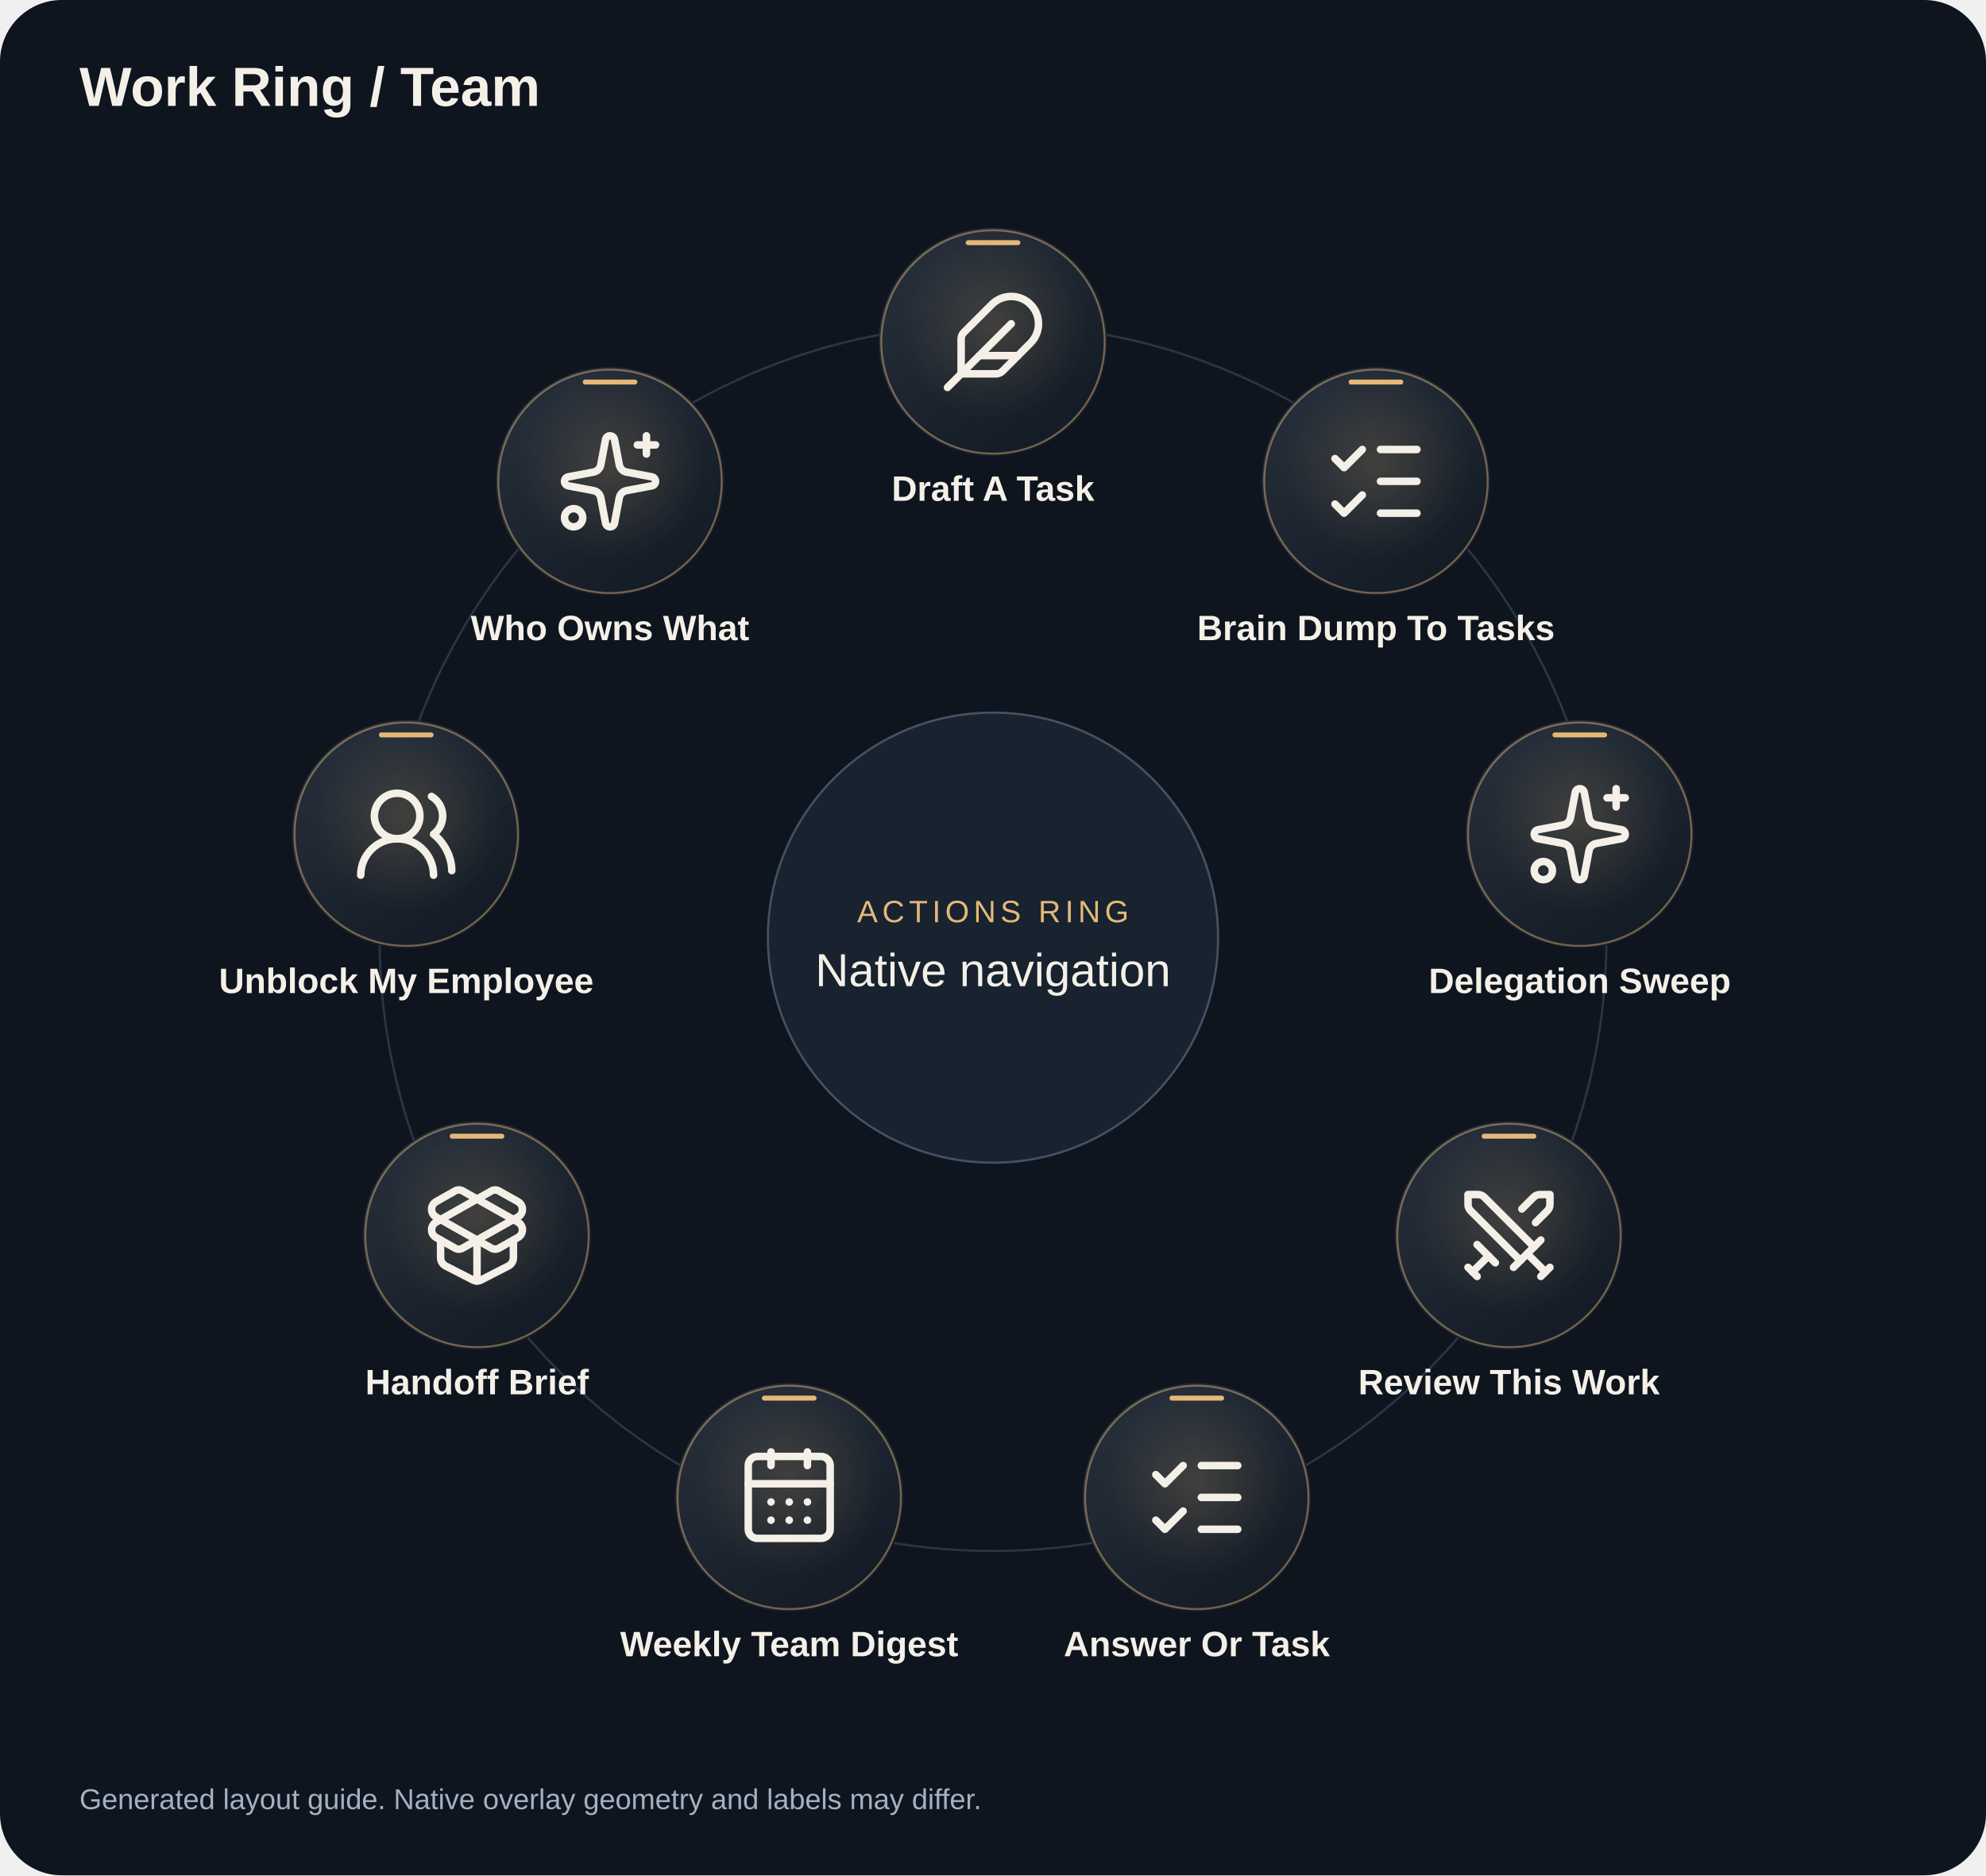
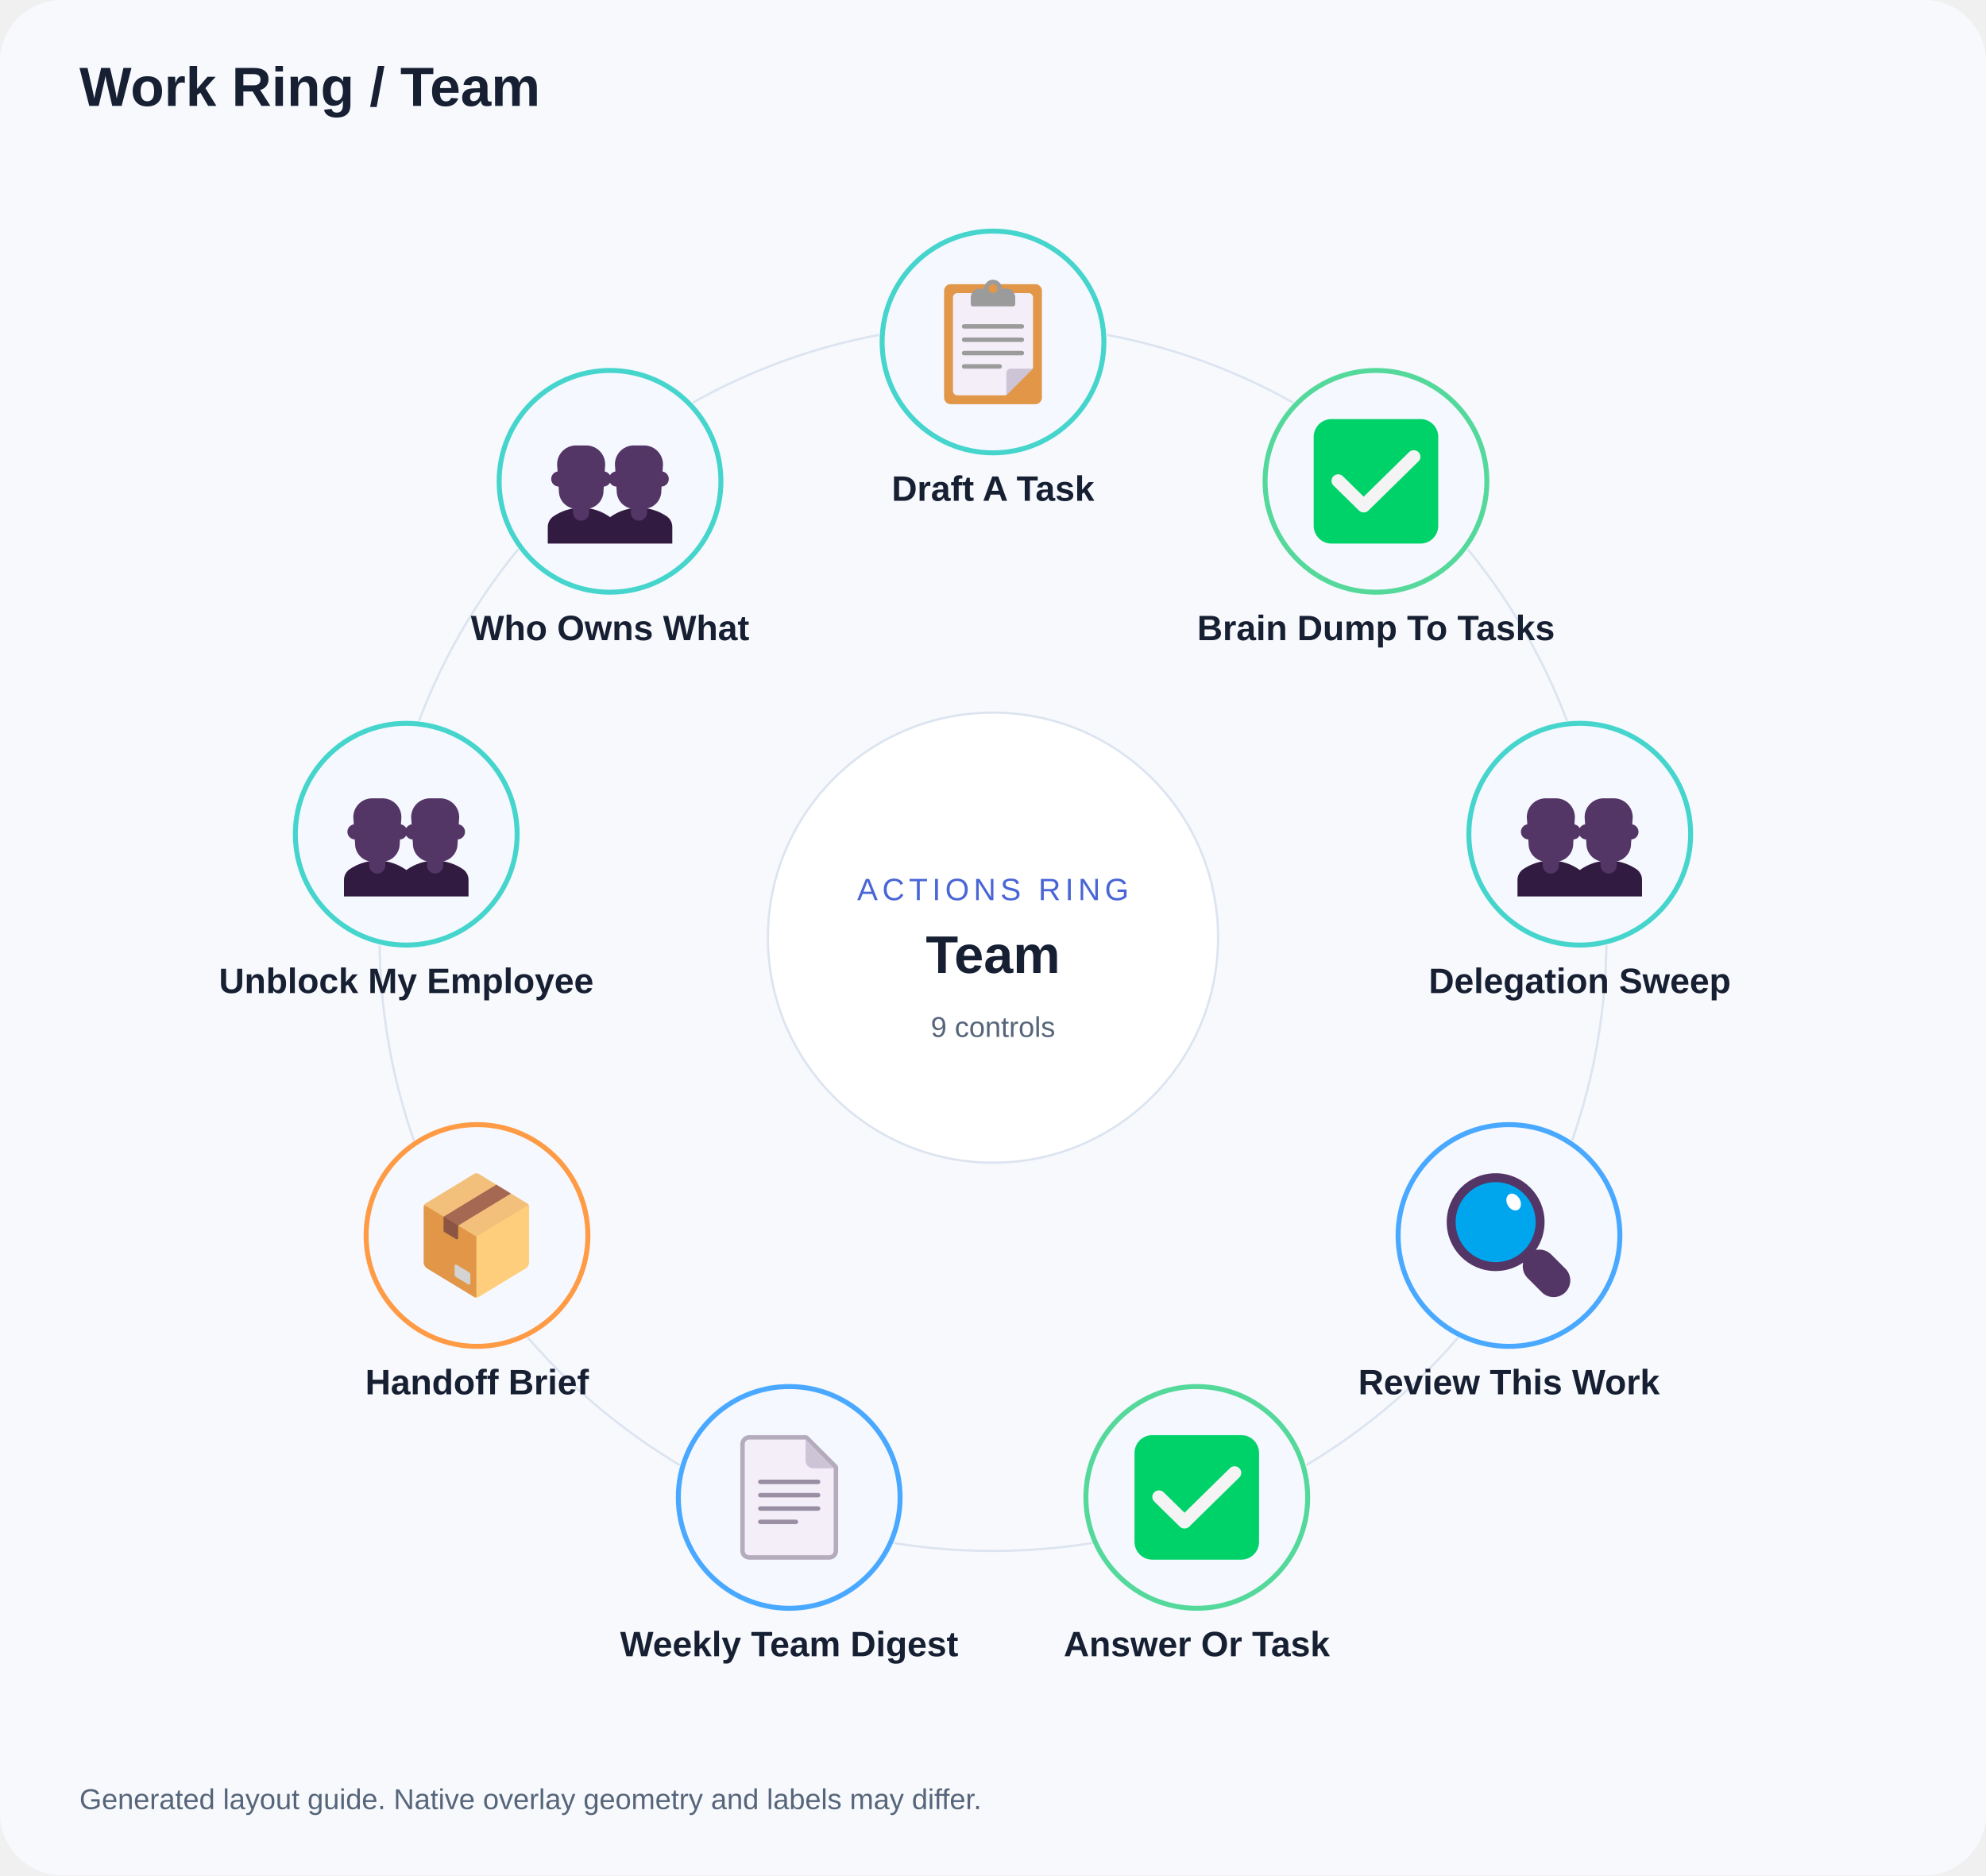
<svg xmlns="http://www.w3.org/2000/svg" width="900" height="850" viewBox="0 0 900 850">
-   <rect width="900" height="850" rx="28" fill="#0E151E" />
-   <text x="36" y="48" fill="#F4F0E8" font-family="Arial,sans-serif" font-size="25" font-weight="700">Work Ring / Team</text>
-   <circle cx="450" cy="425" r="278" fill="none" stroke="#293646" />
-   <circle cx="450" cy="425" r="102" fill="#18232F" stroke="#435163" />
-   <text x="450" y="418" text-anchor="middle" fill="#E5B879" font-family="Arial,sans-serif" font-size="14" letter-spacing="2">ACTIONS RING</text>
-   <text x="450" y="447" text-anchor="middle" fill="#F4F0E8" font-family="Arial,sans-serif" font-size="21">Native navigation</text>
+   <rect width="900" height="850" rx="28" fill="#F7F9FD" />
+   <text x="36" y="48" fill="#172033" font-family="Arial,sans-serif" font-size="25" font-weight="700">Work Ring / Team</text>
+   <circle cx="450" cy="425" r="278" fill="none" stroke="#DCE4F0" />
+   <circle cx="450" cy="425" r="102" fill="#FFFFFF" stroke="#DCE4F0" />
+   <text x="450" y="408" text-anchor="middle" fill="#4965D6" font-family="Arial,sans-serif" font-size="14" letter-spacing="2">ACTIONS RING</text>
+   <text x="450" y="441" text-anchor="middle" fill="#172033" font-family="Arial,sans-serif" font-size="24" font-weight="600">Team</text>
+   <text x="450" y="470" text-anchor="middle" fill="#56657A" font-family="Arial,sans-serif" font-size="13">9 controls</text>
  <g transform="translate(396.00,101.00)">
    <svg width="108" height="108" viewBox="0 0 144 144">
      <svg width="144" height="144" viewBox="0 0 144 144">
-         <defs>
-           <linearGradient id="bg4580456610" x2=".7" y2="1">
-             <stop stop-color="#28313D" />
-             <stop offset="1" stop-color="#131B25" />
-           </linearGradient>
-           <radialGradient id="light4580456610">
-             <stop stop-color="#E5B879" stop-opacity=".18" />
-             <stop offset="1" stop-color="#E5B879" stop-opacity="0" />
-           </radialGradient>
-         </defs>
-         <circle cx="72" cy="72" r="69" fill="url(#bg4580456610)" />
-         <g fill="none" stroke="#E5B879" stroke-opacity=".45" stroke-width="1.2">
-           <circle cx="72" cy="72" r="67.5" />
+         <circle cx="72" cy="72" r="69" fill="#F5F8FF" />
+         <circle cx="72" cy="72" r="67" fill="none" stroke="#45D5CC" stroke-width="3" />
+         <g transform="translate(29 29) scale(2.6875)">
+           <path d="M5 4.5C5 3.672 5.672 3 6.5 3H25.5C26.328 3 27 3.672 27 4.5V28.5C27 29.328 26.328 30 25.5 30H6.5C5.672 30 5 29.328 5 28.5V4.5Z" fill="#E19747" />
+           <path d="M25 6C25 5.448 24.552 5 24 5H8C7.448 5 7 5.448 7 6V27C7 27.552 7.448 28 8 28H18.586C18.733 28 18.876 27.968 19.007 27.907L19.328 27.124L19.96 23.038L24.417 22.255L24.906 22.008C24.968 21.877 25 21.733 25 21.586V6Z" fill="#F3EEF8" />
+           <path d="M24.91 22H20C19.448 22 19 22.448 19 23V27.91C19.108 27.861 19.207 27.793 19.293 27.707L24.707 22.293C24.793 22.207 24.861 22.108 24.91 22Z" fill="#CDC4D6" />
+           <path d="M18 4C18 2.895 17.105 2 16 2C14.895 2 14 2.895 14 4H13C11.895 4 11 4.895 11 6V7.5C11 7.776 11.224 8 11.5 8H20.5C20.776 8 21 7.776 21 7.5V6C21 4.895 20.105 4 19 4H18ZM17 4C17 4.552 16.552 5 16 5C15.448 5 15 4.552 15 4C15 3.448 15.448 3 16 3C16.552 3 17 3.448 17 4Z" fill="#9B9B9B" />
+           <path d="M9 12.5C9 12.224 9.224 12 9.5 12H22.5C22.776 12 23 12.224 23 12.5C23 12.776 22.776 13 22.5 13H9.5C9.224 13 9 12.776 9 12.5Z" fill="#9B9B9B" />
+           <path d="M9 15.5C9 15.224 9.224 15 9.5 15H22.5C22.776 15 23 15.224 23 15.5C23 15.776 22.776 16 22.5 16H9.5C9.224 16 9 15.776 9 15.5Z" fill="#9B9B9B" />
+           <path d="M9.5 18C9.224 18 9 18.224 9 18.5C9 18.776 9.224 19 9.5 19H22.5C22.776 19 23 18.776 23 18.5C23 18.224 22.776 18 22.5 18H9.5Z" fill="#9B9B9B" />
+           <path d="M9 21.5C9 21.224 9.224 21 9.5 21H17.5C17.776 21 18 21.224 18 21.5C18 21.776 17.776 22 17.5 22H9.5C9.224 22 9 21.776 9 21.5Z" fill="#9B9B9B" />
        </g>
-         <circle cx="72" cy="62" r="57" fill="url(#light4580456610)" />
-         <path d="M57 12h30" stroke="#E5B879" stroke-width="3" stroke-linecap="round" />
-         <g fill="#E5B879" opacity=".85" />
-         <svg x="39.0" y="39" width="66" height="66" viewBox="0 0 24 24" fill="none" stroke="#F4F0E8" stroke-width="1.65" stroke-linecap="round" stroke-linejoin="round">
-           <path d="M14.086 18.412A2 2 0 0112.67 19H5v-7.672a2 2 0 01.586-1.414L11.75 3.75a6 6 0 118.49 8.49z" />
-           <path d="M16 8 2 22" />
-           <path d="M17.488 15H9" />
-         </svg>
      </svg>
    </svg>
  </g>
-   <text x="450.00" y="227.00" text-anchor="middle" fill="#F4F0E8" font-family="Arial,sans-serif" font-size="16" font-weight="600">Draft A Task</text>
+   <text x="450.00" y="227.00" text-anchor="middle" fill="#172033" font-family="Arial,sans-serif" font-size="16" font-weight="600">Draft A Task</text>
  <g transform="translate(569.55,164.17)">
    <svg width="108" height="108" viewBox="0 0 144 144">
      <svg width="144" height="144" viewBox="0 0 144 144">
-         <defs>
-           <linearGradient id="bg287b5dd819" x2=".7" y2="1">
-             <stop stop-color="#28313D" />
-             <stop offset="1" stop-color="#131B25" />
-           </linearGradient>
-           <radialGradient id="light287b5dd819">
-             <stop stop-color="#E5B879" stop-opacity=".18" />
-             <stop offset="1" stop-color="#E5B879" stop-opacity="0" />
-           </radialGradient>
-         </defs>
-         <circle cx="72" cy="72" r="69" fill="url(#bg287b5dd819)" />
-         <g fill="none" stroke="#E5B879" stroke-opacity=".45" stroke-width="1.2">
-           <circle cx="72" cy="72" r="67.5" />
+         <circle cx="72" cy="72" r="69" fill="#F5F8FF" />
+         <circle cx="72" cy="72" r="67" fill="none" stroke="#55D99B" stroke-width="3" />
+         <g transform="translate(29 29) scale(2.6875)">
+           <path d="M2 6C2 3.791 3.791 2 6 2H26C28.209 2 30 3.791 30 6V26C30 28.209 28.209 30 26 30H6C3.791 30 2 28.209 2 26V6Z" fill="#00D26A" />
+           <path d="M13.242 23C12.859 23 12.476 22.857 12.183 22.569L6.439 16.928C5.854 16.354 5.854 15.422 6.439 14.848C7.023 14.274 7.972 14.274 8.557 14.848L13.242 19.449L23.443 9.431C24.028 8.856 24.977 8.856 25.561 9.431C26.146 10.005 26.146 10.937 25.561 11.511L14.301 22.569C14.009 22.857 13.625 23 13.242 23Z" fill="#F4F4F4" />
        </g>
-         <circle cx="72" cy="62" r="57" fill="url(#light287b5dd819)" />
-         <path d="M57 12h30" stroke="#E5B879" stroke-width="3" stroke-linecap="round" />
-         <g fill="#E5B879" opacity=".85" />
-         <svg x="39.0" y="39" width="66" height="66" viewBox="0 0 24 24" fill="none" stroke="#F4F0E8" stroke-width="1.65" stroke-linecap="round" stroke-linejoin="round">
-           <path d="M13 5h8" />
-           <path d="M13 12h8" />
-           <path d="M13 19h8" />
-           <path d="m3 17 2 2 4-4" />
-           <path d="m3 7 2 2 4-4" />
-         </svg>
      </svg>
    </svg>
  </g>
-   <text x="623.55" y="290.17" text-anchor="middle" fill="#F4F0E8" font-family="Arial,sans-serif" font-size="16" font-weight="600">Brain Dump To Tasks</text>
+   <text x="623.55" y="290.17" text-anchor="middle" fill="#172033" font-family="Arial,sans-serif" font-size="16" font-weight="600">Brain Dump To Tasks</text>
  <g transform="translate(661.90,324.11)">
    <svg width="108" height="108" viewBox="0 0 144 144">
      <svg width="144" height="144" viewBox="0 0 144 144">
-         <defs>
-           <linearGradient id="bga47c753449" x2=".7" y2="1">
-             <stop stop-color="#28313D" />
-             <stop offset="1" stop-color="#131B25" />
-           </linearGradient>
-           <radialGradient id="lighta47c753449">
-             <stop stop-color="#E5B879" stop-opacity=".18" />
-             <stop offset="1" stop-color="#E5B879" stop-opacity="0" />
-           </radialGradient>
-         </defs>
-         <circle cx="72" cy="72" r="69" fill="url(#bga47c753449)" />
-         <g fill="none" stroke="#E5B879" stroke-opacity=".45" stroke-width="1.2">
-           <circle cx="72" cy="72" r="67.5" />
+         <circle cx="72" cy="72" r="69" fill="#F5F8FF" />
+         <circle cx="72" cy="72" r="67" fill="none" stroke="#45D5CC" stroke-width="3" />
+         <g transform="translate(29 29) scale(2.6875)">
+           <path d="M15.84 23.93C15.9 23.975 15.958 24.022 16.014 24.071C16.07 24.022 16.129 23.975 16.19 23.93C18.046 22.638 20.254 21.945 22.515 21.945C24.777 21.945 26.984 22.638 28.84 23.93C29.205 24.205 29.5 24.561 29.702 24.971C29.904 25.381 30.006 25.833 30 26.29V30H2V26.32C1.995 25.856 2.1 25.397 2.307 24.982C2.514 24.566 2.817 24.206 3.19 23.93C5.046 22.638 7.254 21.945 9.515 21.945C11.777 21.945 13.984 22.638 15.84 23.93Z" fill="#321B41" />
+           <path d="M10.67 7.93H8.37C7.761 7.926 7.158 8.052 6.602 8.302C6.046 8.552 5.55 8.918 5.149 9.376C4.748 9.835 4.45 10.374 4.275 10.958C4.101 11.542 4.055 12.157 4.14 12.76L4.207 13.782C3.392 13.912 2.77 14.618 2.77 15.47C2.77 16.398 3.509 17.153 4.431 17.179L4.53 18.68C4.658 19.651 5.134 20.543 5.87 21.19C6.389 21.648 7.013 21.961 7.68 22.107V23.04C7.68 23.52 7.871 23.98 8.21 24.32C8.55 24.659 9.01 24.85 9.49 24.85C9.97 24.85 10.431 24.659 10.77 24.32C11.11 23.98 11.3 23.52 11.3 23.04V22.117C11.986 21.976 12.628 21.659 13.16 21.19C13.896 20.543 14.372 19.651 14.5 18.68L14.594 17.177C15.194 17.145 15.711 16.804 15.99 16.31C16.276 16.816 16.812 17.162 17.431 17.179L17.53 18.68C17.658 19.651 18.134 20.543 18.869 21.19C19.389 21.648 20.013 21.961 20.68 22.107V23.04C20.68 23.52 20.871 23.98 21.21 24.32C21.55 24.659 22.01 24.85 22.49 24.85C22.97 24.85 23.431 24.659 23.77 24.32C24.11 23.98 24.3 23.52 24.3 23.04V22.117C24.986 21.976 25.628 21.659 26.16 21.19C26.896 20.543 27.372 19.651 27.5 18.68L27.594 17.177C28.495 17.129 29.21 16.383 29.21 15.47C29.21 14.63 28.604 13.931 27.806 13.787L27.87 12.76C27.951 12.16 27.903 11.549 27.729 10.969C27.556 10.388 27.26 9.852 26.863 9.395C26.465 8.938 25.975 8.57 25.424 8.318C24.874 8.065 24.276 7.933 23.67 7.93H21.37C20.761 7.926 20.157 8.052 19.602 8.302C19.046 8.552 18.55 8.918 18.149 9.376C17.747 9.835 17.45 10.374 17.276 10.958C17.101 11.542 17.055 12.157 17.14 12.76L17.207 13.782C16.684 13.866 16.241 14.186 15.99 14.63C15.745 14.196 15.314 13.879 14.806 13.787L14.87 12.76C14.951 12.16 14.903 11.549 14.729 10.969C14.556 10.388 14.26 9.852 13.863 9.395C13.465 8.938 12.975 8.57 12.424 8.318C11.874 8.065 11.276 7.933 10.67 7.93Z" fill="#533566" />
        </g>
-         <circle cx="72" cy="62" r="57" fill="url(#lighta47c753449)" />
-         <path d="M57 12h30" stroke="#E5B879" stroke-width="3" stroke-linecap="round" />
-         <g fill="#E5B879" opacity=".85" />
-         <svg x="39.0" y="39" width="66" height="66" viewBox="0 0 24 24" fill="none" stroke="#F4F0E8" stroke-width="1.65" stroke-linecap="round" stroke-linejoin="round">
-           <path d="M11.017 2.814a1 1 0 0 1 1.966 0l1.051 5.558a2 2 0 0 0 1.594 1.594l5.558 1.051a1 1 0 0 1 0 1.966l-5.558 1.051a2 2 0 0 0-1.594 1.594l-1.051 5.558a1 1 0 0 1-1.966 0l-1.051-5.558a2 2 0 0 0-1.594-1.594l-5.558-1.051a1 1 0 0 1 0-1.966l5.558-1.051a2 2 0 0 0 1.594-1.594z" />
-           <path d="M20 2v4" />
-           <path d="M22 4h-4" />
-           <circle cx="4" cy="20" r="2" />
-         </svg>
      </svg>
    </svg>
  </g>
-   <text x="715.90" y="450.11" text-anchor="middle" fill="#F4F0E8" font-family="Arial,sans-serif" font-size="16" font-weight="600">Delegation Sweep</text>
+   <text x="715.90" y="450.11" text-anchor="middle" fill="#172033" font-family="Arial,sans-serif" font-size="16" font-weight="600">Delegation Sweep</text>
  <g transform="translate(629.83,506.00)">
    <svg width="108" height="108" viewBox="0 0 144 144">
      <svg width="144" height="144" viewBox="0 0 144 144">
-         <defs>
-           <linearGradient id="bg7780d265fd" x2=".7" y2="1">
-             <stop stop-color="#28313D" />
-             <stop offset="1" stop-color="#131B25" />
-           </linearGradient>
-           <radialGradient id="light7780d265fd">
-             <stop stop-color="#E5B879" stop-opacity=".18" />
-             <stop offset="1" stop-color="#E5B879" stop-opacity="0" />
-           </radialGradient>
-         </defs>
-         <circle cx="72" cy="72" r="69" fill="url(#bg7780d265fd)" />
-         <g fill="none" stroke="#E5B879" stroke-opacity=".45" stroke-width="1.2">
-           <circle cx="72" cy="72" r="67.5" />
+         <circle cx="72" cy="72" r="69" fill="#F5F8FF" />
+         <circle cx="72" cy="72" r="67" fill="none" stroke="#49A8FF" stroke-width="3" />
+         <g transform="translate(29 29) scale(2.6875)">
+           <path d="M3 13C3 18.523 7.477 23 13 23C18.523 23 23 18.523 23 13C23 7.477 18.523 3 13 3C7.477 3 3 7.477 3 13Z" fill="#00A6ED" />
+           <path d="M18.348 7.732C18.9 8.689 18.767 9.8 18.049 10.214C17.332 10.628 16.302 10.189 15.75 9.232C15.198 8.275 15.332 7.164 16.049 6.75C16.767 6.336 17.796 6.775 18.348 7.732Z" fill="white" />
+           <path d="M2 13C2 19.075 6.925 24 13 24C15.295 24 17.426 23.297 19.189 22.095C18.915 23.309 19.25 24.633 20.195 25.578L23.377 28.76C24.841 30.224 27.216 30.224 28.68 28.76C30.145 27.295 30.145 24.921 28.68 23.457L25.498 20.275C24.561 19.337 23.25 19 22.044 19.263C23.277 17.485 24 15.327 24 13C24 6.925 19.075 2 13 2C6.925 2 2 6.925 2 13ZM22 13C22 17.971 17.971 22 13 22C8.029 22 4 17.971 4 13C4 8.029 8.029 4 13 4C17.971 4 22 8.029 22 13Z" fill="#533566" />
        </g>
-         <circle cx="72" cy="62" r="57" fill="url(#light7780d265fd)" />
-         <path d="M57 12h30" stroke="#E5B879" stroke-width="3" stroke-linecap="round" />
-         <g fill="#E5B879" opacity=".85" />
-         <svg x="39.0" y="39" width="66" height="66" viewBox="0 0 24 24" fill="none" stroke="#F4F0E8" stroke-width="1.65" stroke-linecap="round" stroke-linejoin="round">
-           <path d="m13 19 6-6" />
-           <path d="M14.5 17.5 3.586 6.586A2 2 0 013 5.172V3h2.172a2 2 0 011.414.586L17.5 14.5" />
-           <path d="m14.828 6.172 2.586-2.586A2 2 0 0118.828 3H21v2.172a2 2 0 01-.586 1.414l-2.586 2.586" />
-           <path d="m16 16 4 4" />
-           <path d="m19 21 2-2" />
-           <path d="m5 14 4 4" />
-           <path d="m5 21-2-2" />
-           <path d="M7.5 16.5 4 20" />
-         </svg>
      </svg>
    </svg>
  </g>
-   <text x="683.83" y="632.00" text-anchor="middle" fill="#F4F0E8" font-family="Arial,sans-serif" font-size="16" font-weight="600">Review This Work</text>
+   <text x="683.83" y="632.00" text-anchor="middle" fill="#172033" font-family="Arial,sans-serif" font-size="16" font-weight="600">Review This Work</text>
  <g transform="translate(488.35,624.72)">
    <svg width="108" height="108" viewBox="0 0 144 144">
      <svg width="144" height="144" viewBox="0 0 144 144">
-         <defs>
-           <linearGradient id="bg287b5dd819" x2=".7" y2="1">
-             <stop stop-color="#28313D" />
-             <stop offset="1" stop-color="#131B25" />
-           </linearGradient>
-           <radialGradient id="light287b5dd819">
-             <stop stop-color="#E5B879" stop-opacity=".18" />
-             <stop offset="1" stop-color="#E5B879" stop-opacity="0" />
-           </radialGradient>
-         </defs>
-         <circle cx="72" cy="72" r="69" fill="url(#bg287b5dd819)" />
-         <g fill="none" stroke="#E5B879" stroke-opacity=".45" stroke-width="1.2">
-           <circle cx="72" cy="72" r="67.5" />
+         <circle cx="72" cy="72" r="69" fill="#F5F8FF" />
+         <circle cx="72" cy="72" r="67" fill="none" stroke="#55D99B" stroke-width="3" />
+         <g transform="translate(29 29) scale(2.6875)">
+           <path d="M2 6C2 3.791 3.791 2 6 2H26C28.209 2 30 3.791 30 6V26C30 28.209 28.209 30 26 30H6C3.791 30 2 28.209 2 26V6Z" fill="#00D26A" />
+           <path d="M13.242 23C12.859 23 12.476 22.857 12.183 22.569L6.439 16.928C5.854 16.354 5.854 15.422 6.439 14.848C7.023 14.274 7.972 14.274 8.557 14.848L13.242 19.449L23.443 9.431C24.028 8.856 24.977 8.856 25.561 9.431C26.146 10.005 26.146 10.937 25.561 11.511L14.301 22.569C14.009 22.857 13.625 23 13.242 23Z" fill="#F4F4F4" />
        </g>
-         <circle cx="72" cy="62" r="57" fill="url(#light287b5dd819)" />
-         <path d="M57 12h30" stroke="#E5B879" stroke-width="3" stroke-linecap="round" />
-         <g fill="#E5B879" opacity=".85" />
-         <svg x="39.0" y="39" width="66" height="66" viewBox="0 0 24 24" fill="none" stroke="#F4F0E8" stroke-width="1.65" stroke-linecap="round" stroke-linejoin="round">
-           <path d="M13 5h8" />
-           <path d="M13 12h8" />
-           <path d="M13 19h8" />
-           <path d="m3 17 2 2 4-4" />
-           <path d="m3 7 2 2 4-4" />
-         </svg>
      </svg>
    </svg>
  </g>
-   <text x="542.35" y="750.72" text-anchor="middle" fill="#F4F0E8" font-family="Arial,sans-serif" font-size="16" font-weight="600">Answer Or Task</text>
+   <text x="542.35" y="750.72" text-anchor="middle" fill="#172033" font-family="Arial,sans-serif" font-size="16" font-weight="600">Answer Or Task</text>
  <g transform="translate(303.65,624.72)">
    <svg width="108" height="108" viewBox="0 0 144 144">
      <svg width="144" height="144" viewBox="0 0 144 144">
-         <defs>
-           <linearGradient id="bg1b21955255" x2=".7" y2="1">
-             <stop stop-color="#28313D" />
-             <stop offset="1" stop-color="#131B25" />
-           </linearGradient>
-           <radialGradient id="light1b21955255">
-             <stop stop-color="#E5B879" stop-opacity=".18" />
-             <stop offset="1" stop-color="#E5B879" stop-opacity="0" />
-           </radialGradient>
-         </defs>
-         <circle cx="72" cy="72" r="69" fill="url(#bg1b21955255)" />
-         <g fill="none" stroke="#E5B879" stroke-opacity=".45" stroke-width="1.2">
-           <circle cx="72" cy="72" r="67.5" />
+         <circle cx="72" cy="72" r="69" fill="#F5F8FF" />
+         <circle cx="72" cy="72" r="67" fill="none" stroke="#49A8FF" stroke-width="3" />
+         <g transform="translate(29 29) scale(2.6875)">
+           <path d="M20.343 2.293C20.156 2.105 19.901 2 19.636 2H7C5.895 2 5 2.895 5 4V28C5 29.105 5.895 30 7 30H25C26.105 30 27 29.105 27 28V9.364C27 9.099 26.895 8.844 26.707 8.657L20.343 2.293Z" fill="#B4ACBC" />
+           <path d="M19.682 3L7 3C6.448 3 6 3.448 6 4V28C6 28.552 6.448 29 7 29L25 29C25.552 29 26 28.552 26 28V9.453L19.682 3Z" fill="#F3EEF8" />
+           <path d="M9.5 12H22.5C22.776 12 23 12.224 23 12.5C23 12.776 22.776 13 22.5 13H9.5C9.224 13 9 12.776 9 12.5C9 12.224 9.224 12 9.5 12ZM9.5 15C9.224 15 9 15.224 9 15.5C9 15.776 9.224 16 9.5 16H22.5C22.776 16 23 15.776 23 15.5C23 15.224 22.776 15 22.5 15H9.5ZM9 18.5C9 18.224 9.224 18 9.5 18H22.5C22.776 18 23 18.224 23 18.5C23 18.776 22.776 19 22.5 19H9.5C9.224 19 9 18.776 9 18.5ZM9.5 21C9.224 21 9 21.224 9 21.5C9 21.776 9.224 22 9.5 22H17.5C17.776 22 18 21.776 18 21.5C18 21.224 17.776 21 17.5 21H9.5Z" fill="#998EA4" />
+           <path d="M26 9.453H21.389C20.446 9.453 19.682 8.689 19.682 7.746V3L26 9.453Z" fill="#CDC4D6" />
        </g>
-         <circle cx="72" cy="62" r="57" fill="url(#light1b21955255)" />
-         <path d="M57 12h30" stroke="#E5B879" stroke-width="3" stroke-linecap="round" />
-         <g fill="#E5B879" opacity=".85" />
-         <svg x="39.0" y="39" width="66" height="66" viewBox="0 0 24 24" fill="none" stroke="#F4F0E8" stroke-width="1.65" stroke-linecap="round" stroke-linejoin="round">
-           <path d="M8 2v3" />
-           <path d="M16 2v3" />
-           <rect x="3" y="3" width="18" height="18" rx="2" />
-           <path d="M3 9h18" />
-           <path d="M8 13h.01" />
-           <path d="M12 13h.01" />
-           <path d="M16 13h.01" />
-           <path d="M8 17h.01" />
-           <path d="M12 17h.01" />
-           <path d="M16 17h.01" />
-         </svg>
      </svg>
    </svg>
  </g>
-   <text x="357.65" y="750.72" text-anchor="middle" fill="#F4F0E8" font-family="Arial,sans-serif" font-size="16" font-weight="600">Weekly Team Digest</text>
+   <text x="357.65" y="750.72" text-anchor="middle" fill="#172033" font-family="Arial,sans-serif" font-size="16" font-weight="600">Weekly Team Digest</text>
  <g transform="translate(162.17,506.00)">
    <svg width="108" height="108" viewBox="0 0 144 144">
      <svg width="144" height="144" viewBox="0 0 144 144">
-         <defs>
-           <linearGradient id="bg0644e6ca81" x2=".7" y2="1">
-             <stop stop-color="#28313D" />
-             <stop offset="1" stop-color="#131B25" />
-           </linearGradient>
-           <radialGradient id="light0644e6ca81">
-             <stop stop-color="#E5B879" stop-opacity=".18" />
-             <stop offset="1" stop-color="#E5B879" stop-opacity="0" />
-           </radialGradient>
-         </defs>
-         <circle cx="72" cy="72" r="69" fill="url(#bg0644e6ca81)" />
-         <g fill="none" stroke="#E5B879" stroke-opacity=".45" stroke-width="1.2">
-           <circle cx="72" cy="72" r="67.5" />
+         <circle cx="72" cy="72" r="69" fill="#F5F8FF" />
+         <circle cx="72" cy="72" r="67" fill="none" stroke="#FF9B45" stroke-width="3" />
+         <g transform="translate(29 29) scale(2.6875)">
+           <path d="M15.35 2.143C15.67 1.952 16.06 1.952 16.37 2.143L27.29 8.783C27.55 8.943 27.71 9.232 27.71 9.533L15.86 17.5L4 9.632V9.533C4 9.232 4.16 8.943 4.42 8.793L15.35 2.143Z" fill="#F3C07B" />
+           <path d="M15.856 16.246L27.216 9.346C27.266 9.317 27.323 9.301 27.381 9.3C27.439 9.299 27.496 9.314 27.546 9.343C27.597 9.372 27.639 9.413 27.668 9.463C27.697 9.513 27.712 9.57 27.712 9.628V21.968C27.712 22.265 27.636 22.558 27.491 22.817C27.345 23.076 27.136 23.293 26.882 23.448L16.242 29.908C16.215 29.923 16.186 29.933 16.155 29.938C16.128 29.946 16.1 29.95 16.072 29.949C15.959 29.981 15.84 29.99 15.723 29.976C15.606 29.962 15.493 29.924 15.39 29.866H15.396L13 19L15.856 16.246Z" fill="#FFCE7C" />
+           <path d="M15.86 29.622V16.252L4.51 9.352C4.28 9.212 4 9.372 4 9.632V21.972C4 22.582 4.32 23.142 4.83 23.452L15.4 29.872C15.6 30.002 15.86 29.852 15.86 29.622Z" fill="#E19747" />
+           <path d="M14.5 26.782V24.822C14.5 24.592 14.38 24.382 14.19 24.262L11.39 22.572C11.2 22.462 10.96 22.592 10.96 22.812V24.772C10.96 25.002 11.08 25.212 11.27 25.332L14.07 27.022C14.26 27.132 14.5 27.002 14.5 26.782Z" fill="#D3D3D3" />
+           <path d="M11.76 16.552V13.762V11.993L8.48 11.773V14.932C8.48 15.033 8.53 15.133 8.62 15.193L11.3 16.823C11.5 16.933 11.76 16.793 11.76 16.552Z" fill="#8C5543" />
+           <path d="M20.34 4.562L8.48 11.773L11.76 13.773L23.62 6.572L20.34 4.562Z" fill="#A56953" />
        </g>
-         <circle cx="72" cy="62" r="57" fill="url(#light0644e6ca81)" />
-         <path d="M57 12h30" stroke="#E5B879" stroke-width="3" stroke-linecap="round" />
-         <g fill="#E5B879" opacity=".85" />
-         <svg x="39.0" y="39" width="66" height="66" viewBox="0 0 24 24" fill="none" stroke="#F4F0E8" stroke-width="1.65" stroke-linecap="round" stroke-linejoin="round">
-           <path d="M12 22v-9" />
-           <path d="M15.17 2.21a1.67 1.67 0 0 1 1.63 0L21 4.57a1.93 1.93 0 0 1 0 3.36L8.82 14.79a1.655 1.655 0 0 1-1.64 0L3 12.43a1.93 1.93 0 0 1 0-3.36z" />
-           <path d="M20 13v3.87a2.06 2.06 0 0 1-1.11 1.83l-6 3.08a1.93 1.93 0 0 1-1.78 0l-6-3.08A2.06 2.06 0 0 1 4 16.87V13" />
-           <path d="M21 12.43a1.93 1.93 0 0 0 0-3.36L8.83 2.2a1.64 1.64 0 0 0-1.63 0L3 4.57a1.93 1.93 0 0 0 0 3.36l12.18 6.86a1.636 1.636 0 0 0 1.63 0z" />
-         </svg>
      </svg>
    </svg>
  </g>
-   <text x="216.17" y="632.00" text-anchor="middle" fill="#F4F0E8" font-family="Arial,sans-serif" font-size="16" font-weight="600">Handoff Brief</text>
+   <text x="216.17" y="632.00" text-anchor="middle" fill="#172033" font-family="Arial,sans-serif" font-size="16" font-weight="600">Handoff Brief</text>
  <g transform="translate(130.10,324.11)">
    <svg width="108" height="108" viewBox="0 0 144 144">
      <svg width="144" height="144" viewBox="0 0 144 144">
-         <defs>
-           <linearGradient id="bg99fc10e545" x2=".7" y2="1">
-             <stop stop-color="#28313D" />
-             <stop offset="1" stop-color="#131B25" />
-           </linearGradient>
-           <radialGradient id="light99fc10e545">
-             <stop stop-color="#E5B879" stop-opacity=".18" />
-             <stop offset="1" stop-color="#E5B879" stop-opacity="0" />
-           </radialGradient>
-         </defs>
-         <circle cx="72" cy="72" r="69" fill="url(#bg99fc10e545)" />
-         <g fill="none" stroke="#E5B879" stroke-opacity=".45" stroke-width="1.2">
-           <circle cx="72" cy="72" r="67.5" />
+         <circle cx="72" cy="72" r="69" fill="#F5F8FF" />
+         <circle cx="72" cy="72" r="67" fill="none" stroke="#45D5CC" stroke-width="3" />
+         <g transform="translate(29 29) scale(2.6875)">
+           <path d="M15.84 23.93C15.9 23.975 15.958 24.022 16.014 24.071C16.07 24.022 16.129 23.975 16.19 23.93C18.046 22.638 20.254 21.945 22.515 21.945C24.777 21.945 26.984 22.638 28.84 23.93C29.205 24.205 29.5 24.561 29.702 24.971C29.904 25.381 30.006 25.833 30 26.29V30H2V26.32C1.995 25.856 2.1 25.397 2.307 24.982C2.514 24.566 2.817 24.206 3.19 23.93C5.046 22.638 7.254 21.945 9.515 21.945C11.777 21.945 13.984 22.638 15.84 23.93Z" fill="#321B41" />
+           <path d="M10.67 7.93H8.37C7.761 7.926 7.158 8.052 6.602 8.302C6.046 8.552 5.55 8.918 5.149 9.376C4.748 9.835 4.45 10.374 4.275 10.958C4.101 11.542 4.055 12.157 4.14 12.76L4.207 13.782C3.392 13.912 2.77 14.618 2.77 15.47C2.77 16.398 3.509 17.153 4.431 17.179L4.53 18.68C4.658 19.651 5.134 20.543 5.87 21.19C6.389 21.648 7.013 21.961 7.68 22.107V23.04C7.68 23.52 7.871 23.98 8.21 24.32C8.55 24.659 9.01 24.85 9.49 24.85C9.97 24.85 10.431 24.659 10.77 24.32C11.11 23.98 11.3 23.52 11.3 23.04V22.117C11.986 21.976 12.628 21.659 13.16 21.19C13.896 20.543 14.372 19.651 14.5 18.68L14.594 17.177C15.194 17.145 15.711 16.804 15.99 16.31C16.276 16.816 16.812 17.162 17.431 17.179L17.53 18.68C17.658 19.651 18.134 20.543 18.869 21.19C19.389 21.648 20.013 21.961 20.68 22.107V23.04C20.68 23.52 20.871 23.98 21.21 24.32C21.55 24.659 22.01 24.85 22.49 24.85C22.97 24.85 23.431 24.659 23.77 24.32C24.11 23.98 24.3 23.52 24.3 23.04V22.117C24.986 21.976 25.628 21.659 26.16 21.19C26.896 20.543 27.372 19.651 27.5 18.68L27.594 17.177C28.495 17.129 29.21 16.383 29.21 15.47C29.21 14.63 28.604 13.931 27.806 13.787L27.87 12.76C27.951 12.16 27.903 11.549 27.729 10.969C27.556 10.388 27.26 9.852 26.863 9.395C26.465 8.938 25.975 8.57 25.424 8.318C24.874 8.065 24.276 7.933 23.67 7.93H21.37C20.761 7.926 20.157 8.052 19.602 8.302C19.046 8.552 18.55 8.918 18.149 9.376C17.747 9.835 17.45 10.374 17.276 10.958C17.101 11.542 17.055 12.157 17.14 12.76L17.207 13.782C16.684 13.866 16.241 14.186 15.99 14.63C15.745 14.196 15.314 13.879 14.806 13.787L14.87 12.76C14.951 12.16 14.903 11.549 14.729 10.969C14.556 10.388 14.26 9.852 13.863 9.395C13.465 8.938 12.975 8.57 12.424 8.318C11.874 8.065 11.276 7.933 10.67 7.93Z" fill="#533566" />
        </g>
-         <circle cx="72" cy="62" r="57" fill="url(#light99fc10e545)" />
-         <path d="M57 12h30" stroke="#E5B879" stroke-width="3" stroke-linecap="round" />
-         <g fill="#E5B879" opacity=".85" />
-         <svg x="39.0" y="39" width="66" height="66" viewBox="0 0 24 24" fill="none" stroke="#F4F0E8" stroke-width="1.65" stroke-linecap="round" stroke-linejoin="round">
-           <path d="M18 21a8 8 0 0 0-16 0" />
-           <circle cx="10" cy="8" r="5" />
-           <path d="M22 20c0-3.37-2-6.5-4-8a5 5 0 0 0-.45-8.3" />
-         </svg>
      </svg>
    </svg>
  </g>
-   <text x="184.10" y="450.11" text-anchor="middle" fill="#F4F0E8" font-family="Arial,sans-serif" font-size="16" font-weight="600">Unblock My Employee</text>
+   <text x="184.10" y="450.11" text-anchor="middle" fill="#172033" font-family="Arial,sans-serif" font-size="16" font-weight="600">Unblock My Employee</text>
  <g transform="translate(222.45,164.17)">
    <svg width="108" height="108" viewBox="0 0 144 144">
      <svg width="144" height="144" viewBox="0 0 144 144">
-         <defs>
-           <linearGradient id="bga47c753449" x2=".7" y2="1">
-             <stop stop-color="#28313D" />
-             <stop offset="1" stop-color="#131B25" />
-           </linearGradient>
-           <radialGradient id="lighta47c753449">
-             <stop stop-color="#E5B879" stop-opacity=".18" />
-             <stop offset="1" stop-color="#E5B879" stop-opacity="0" />
-           </radialGradient>
-         </defs>
-         <circle cx="72" cy="72" r="69" fill="url(#bga47c753449)" />
-         <g fill="none" stroke="#E5B879" stroke-opacity=".45" stroke-width="1.2">
-           <circle cx="72" cy="72" r="67.5" />
+         <circle cx="72" cy="72" r="69" fill="#F5F8FF" />
+         <circle cx="72" cy="72" r="67" fill="none" stroke="#45D5CC" stroke-width="3" />
+         <g transform="translate(29 29) scale(2.6875)">
+           <path d="M15.84 23.93C15.9 23.975 15.958 24.022 16.014 24.071C16.07 24.022 16.129 23.975 16.19 23.93C18.046 22.638 20.254 21.945 22.515 21.945C24.777 21.945 26.984 22.638 28.84 23.93C29.205 24.205 29.5 24.561 29.702 24.971C29.904 25.381 30.006 25.833 30 26.29V30H2V26.32C1.995 25.856 2.1 25.397 2.307 24.982C2.514 24.566 2.817 24.206 3.19 23.93C5.046 22.638 7.254 21.945 9.515 21.945C11.777 21.945 13.984 22.638 15.84 23.93Z" fill="#321B41" />
+           <path d="M10.67 7.93H8.37C7.761 7.926 7.158 8.052 6.602 8.302C6.046 8.552 5.55 8.918 5.149 9.376C4.748 9.835 4.45 10.374 4.275 10.958C4.101 11.542 4.055 12.157 4.14 12.76L4.207 13.782C3.392 13.912 2.77 14.618 2.77 15.47C2.77 16.398 3.509 17.153 4.431 17.179L4.53 18.68C4.658 19.651 5.134 20.543 5.87 21.19C6.389 21.648 7.013 21.961 7.68 22.107V23.04C7.68 23.52 7.871 23.98 8.21 24.32C8.55 24.659 9.01 24.85 9.49 24.85C9.97 24.85 10.431 24.659 10.77 24.32C11.11 23.98 11.3 23.52 11.3 23.04V22.117C11.986 21.976 12.628 21.659 13.16 21.19C13.896 20.543 14.372 19.651 14.5 18.68L14.594 17.177C15.194 17.145 15.711 16.804 15.99 16.31C16.276 16.816 16.812 17.162 17.431 17.179L17.53 18.68C17.658 19.651 18.134 20.543 18.869 21.19C19.389 21.648 20.013 21.961 20.68 22.107V23.04C20.68 23.52 20.871 23.98 21.21 24.32C21.55 24.659 22.01 24.85 22.49 24.85C22.97 24.85 23.431 24.659 23.77 24.32C24.11 23.98 24.3 23.52 24.3 23.04V22.117C24.986 21.976 25.628 21.659 26.16 21.19C26.896 20.543 27.372 19.651 27.5 18.68L27.594 17.177C28.495 17.129 29.21 16.383 29.21 15.47C29.21 14.63 28.604 13.931 27.806 13.787L27.87 12.76C27.951 12.16 27.903 11.549 27.729 10.969C27.556 10.388 27.26 9.852 26.863 9.395C26.465 8.938 25.975 8.57 25.424 8.318C24.874 8.065 24.276 7.933 23.67 7.93H21.37C20.761 7.926 20.157 8.052 19.602 8.302C19.046 8.552 18.55 8.918 18.149 9.376C17.747 9.835 17.45 10.374 17.276 10.958C17.101 11.542 17.055 12.157 17.14 12.76L17.207 13.782C16.684 13.866 16.241 14.186 15.99 14.63C15.745 14.196 15.314 13.879 14.806 13.787L14.87 12.76C14.951 12.16 14.903 11.549 14.729 10.969C14.556 10.388 14.26 9.852 13.863 9.395C13.465 8.938 12.975 8.57 12.424 8.318C11.874 8.065 11.276 7.933 10.67 7.93Z" fill="#533566" />
        </g>
-         <circle cx="72" cy="62" r="57" fill="url(#lighta47c753449)" />
-         <path d="M57 12h30" stroke="#E5B879" stroke-width="3" stroke-linecap="round" />
-         <g fill="#E5B879" opacity=".85" />
-         <svg x="39.0" y="39" width="66" height="66" viewBox="0 0 24 24" fill="none" stroke="#F4F0E8" stroke-width="1.65" stroke-linecap="round" stroke-linejoin="round">
-           <path d="M11.017 2.814a1 1 0 0 1 1.966 0l1.051 5.558a2 2 0 0 0 1.594 1.594l5.558 1.051a1 1 0 0 1 0 1.966l-5.558 1.051a2 2 0 0 0-1.594 1.594l-1.051 5.558a1 1 0 0 1-1.966 0l-1.051-5.558a2 2 0 0 0-1.594-1.594l-5.558-1.051a1 1 0 0 1 0-1.966l5.558-1.051a2 2 0 0 0 1.594-1.594z" />
-           <path d="M20 2v4" />
-           <path d="M22 4h-4" />
-           <circle cx="4" cy="20" r="2" />
-         </svg>
      </svg>
    </svg>
  </g>
-   <text x="276.45" y="290.17" text-anchor="middle" fill="#F4F0E8" font-family="Arial,sans-serif" font-size="16" font-weight="600">Who Owns What</text>
-   <text x="36" y="820" fill="#A4B1C2" font-family="Arial,sans-serif" font-size="13">Generated layout guide. Native overlay geometry and labels may differ.</text>
+   <text x="276.45" y="290.17" text-anchor="middle" fill="#172033" font-family="Arial,sans-serif" font-size="16" font-weight="600">Who Owns What</text>
+   <text x="36" y="820" fill="#56657A" font-family="Arial,sans-serif" font-size="13">Generated layout guide. Native overlay geometry and labels may differ.</text>
</svg>
